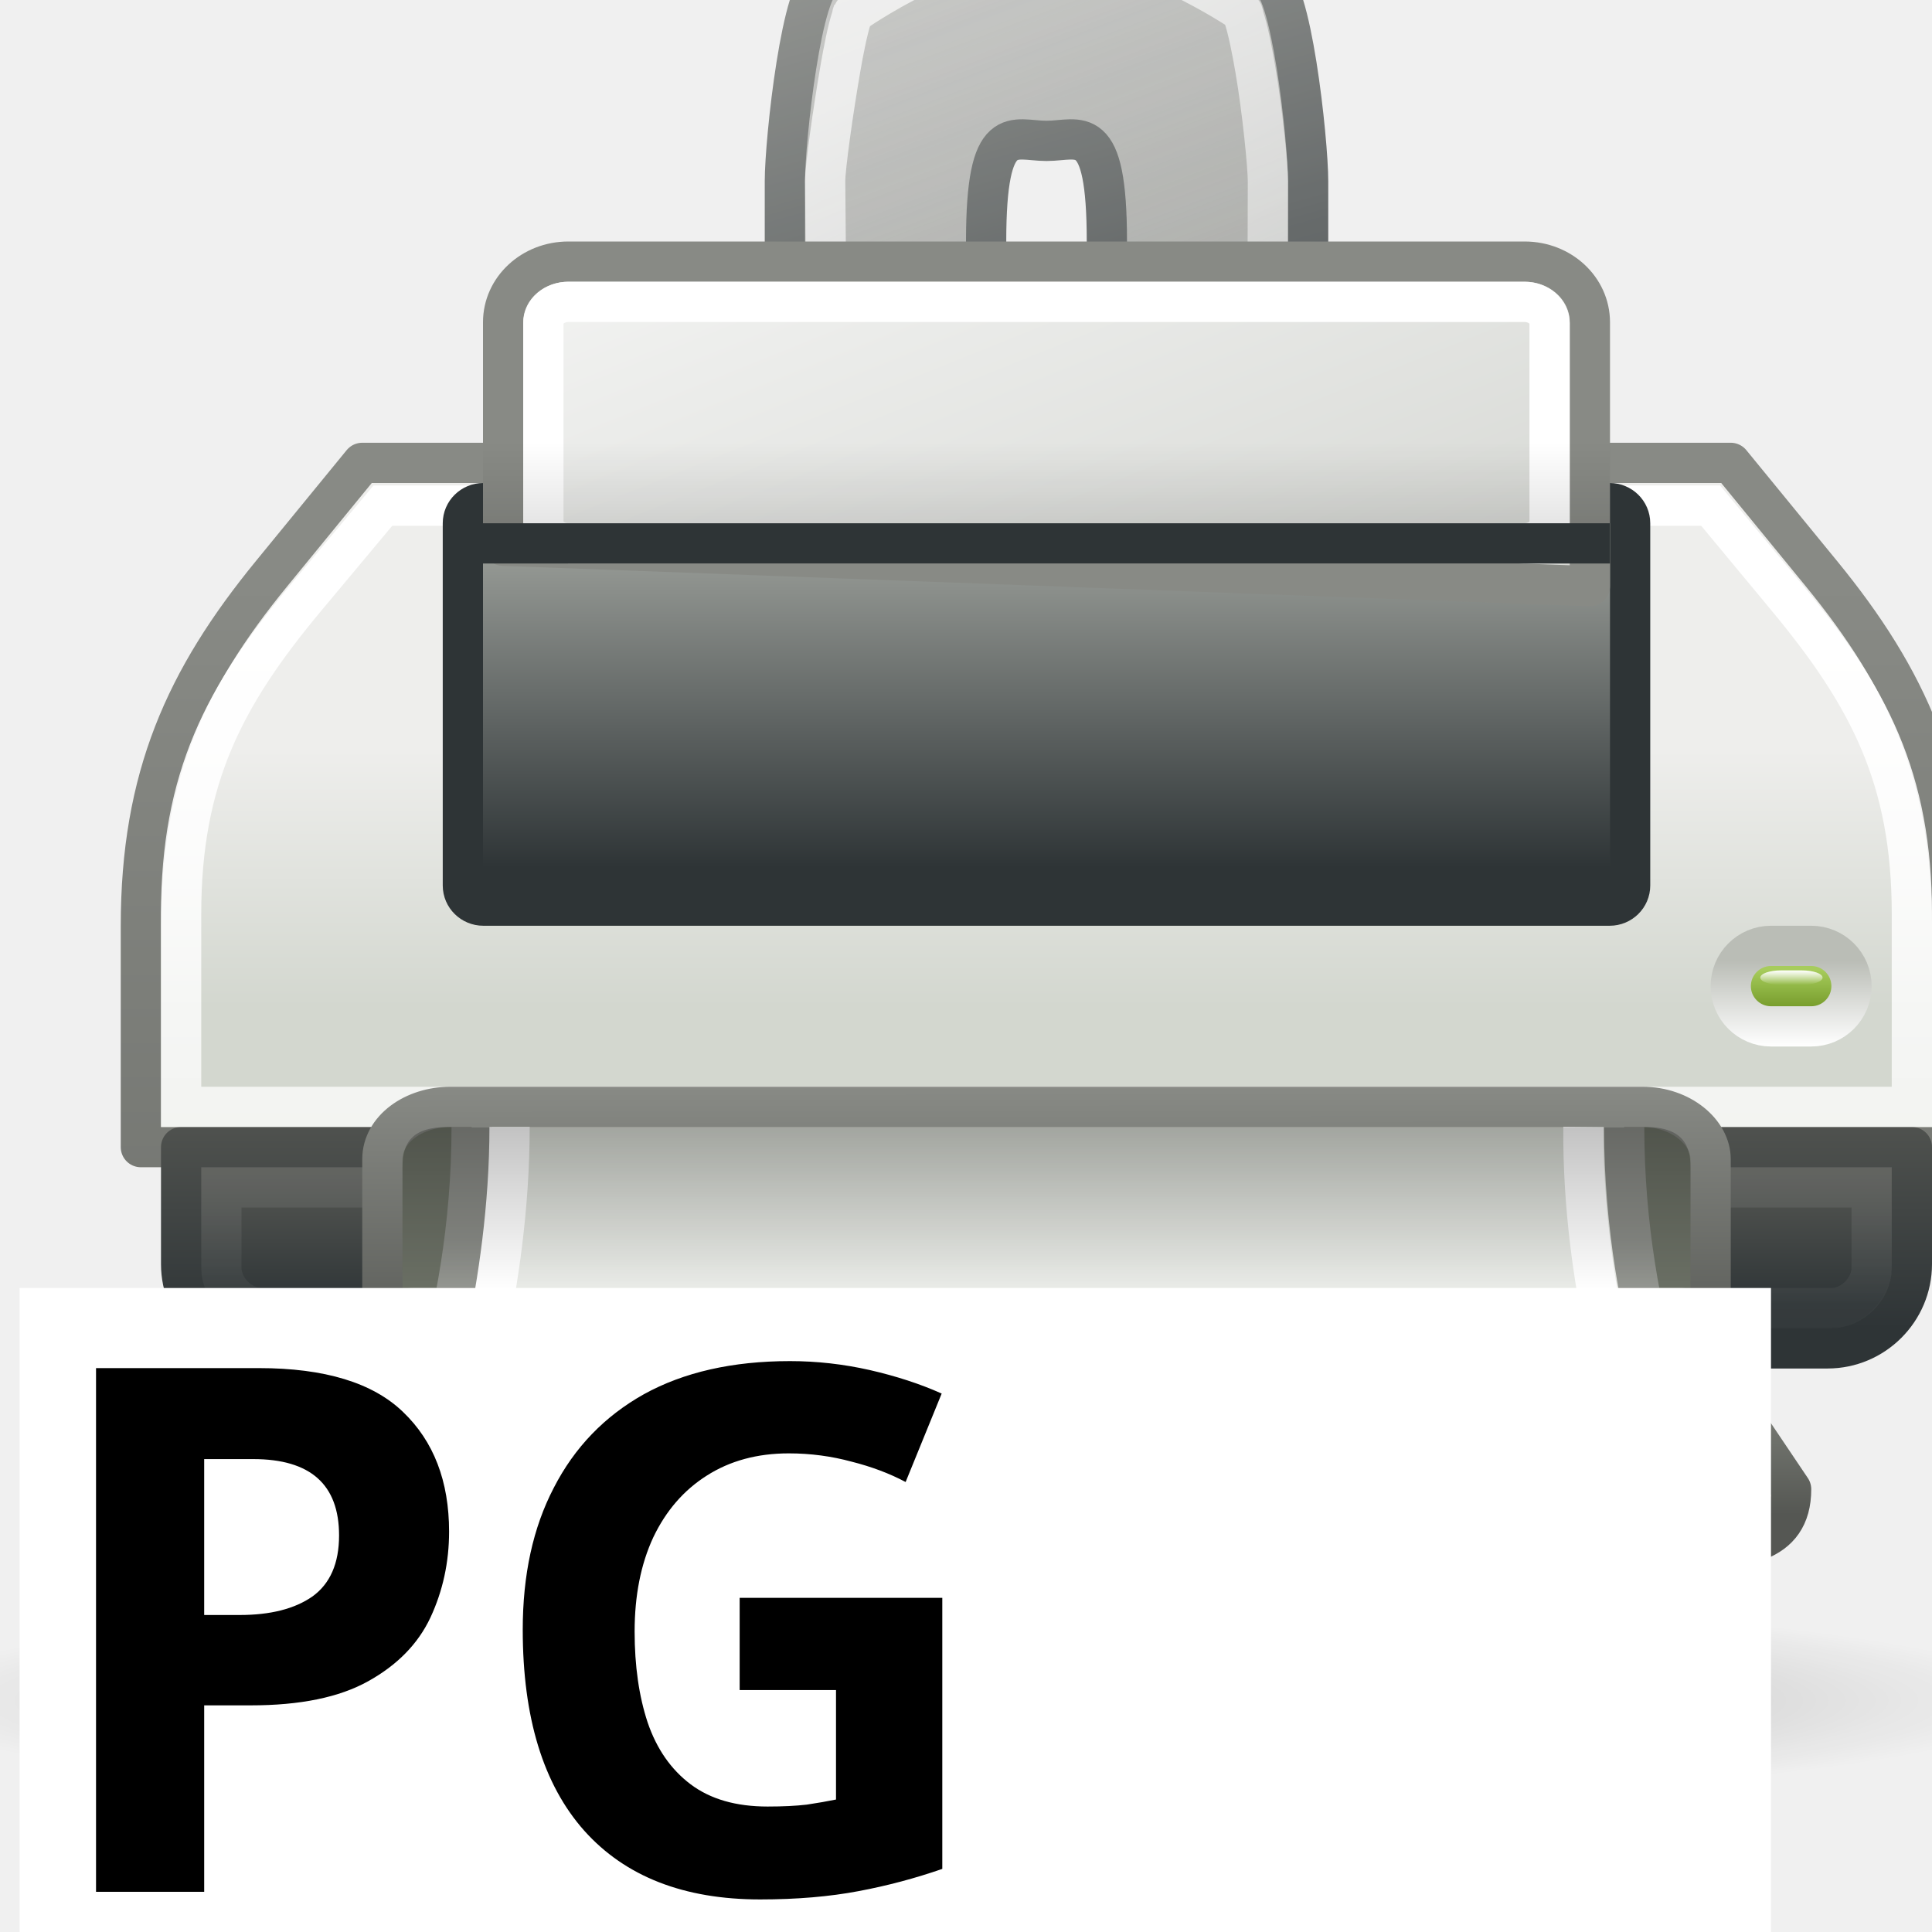
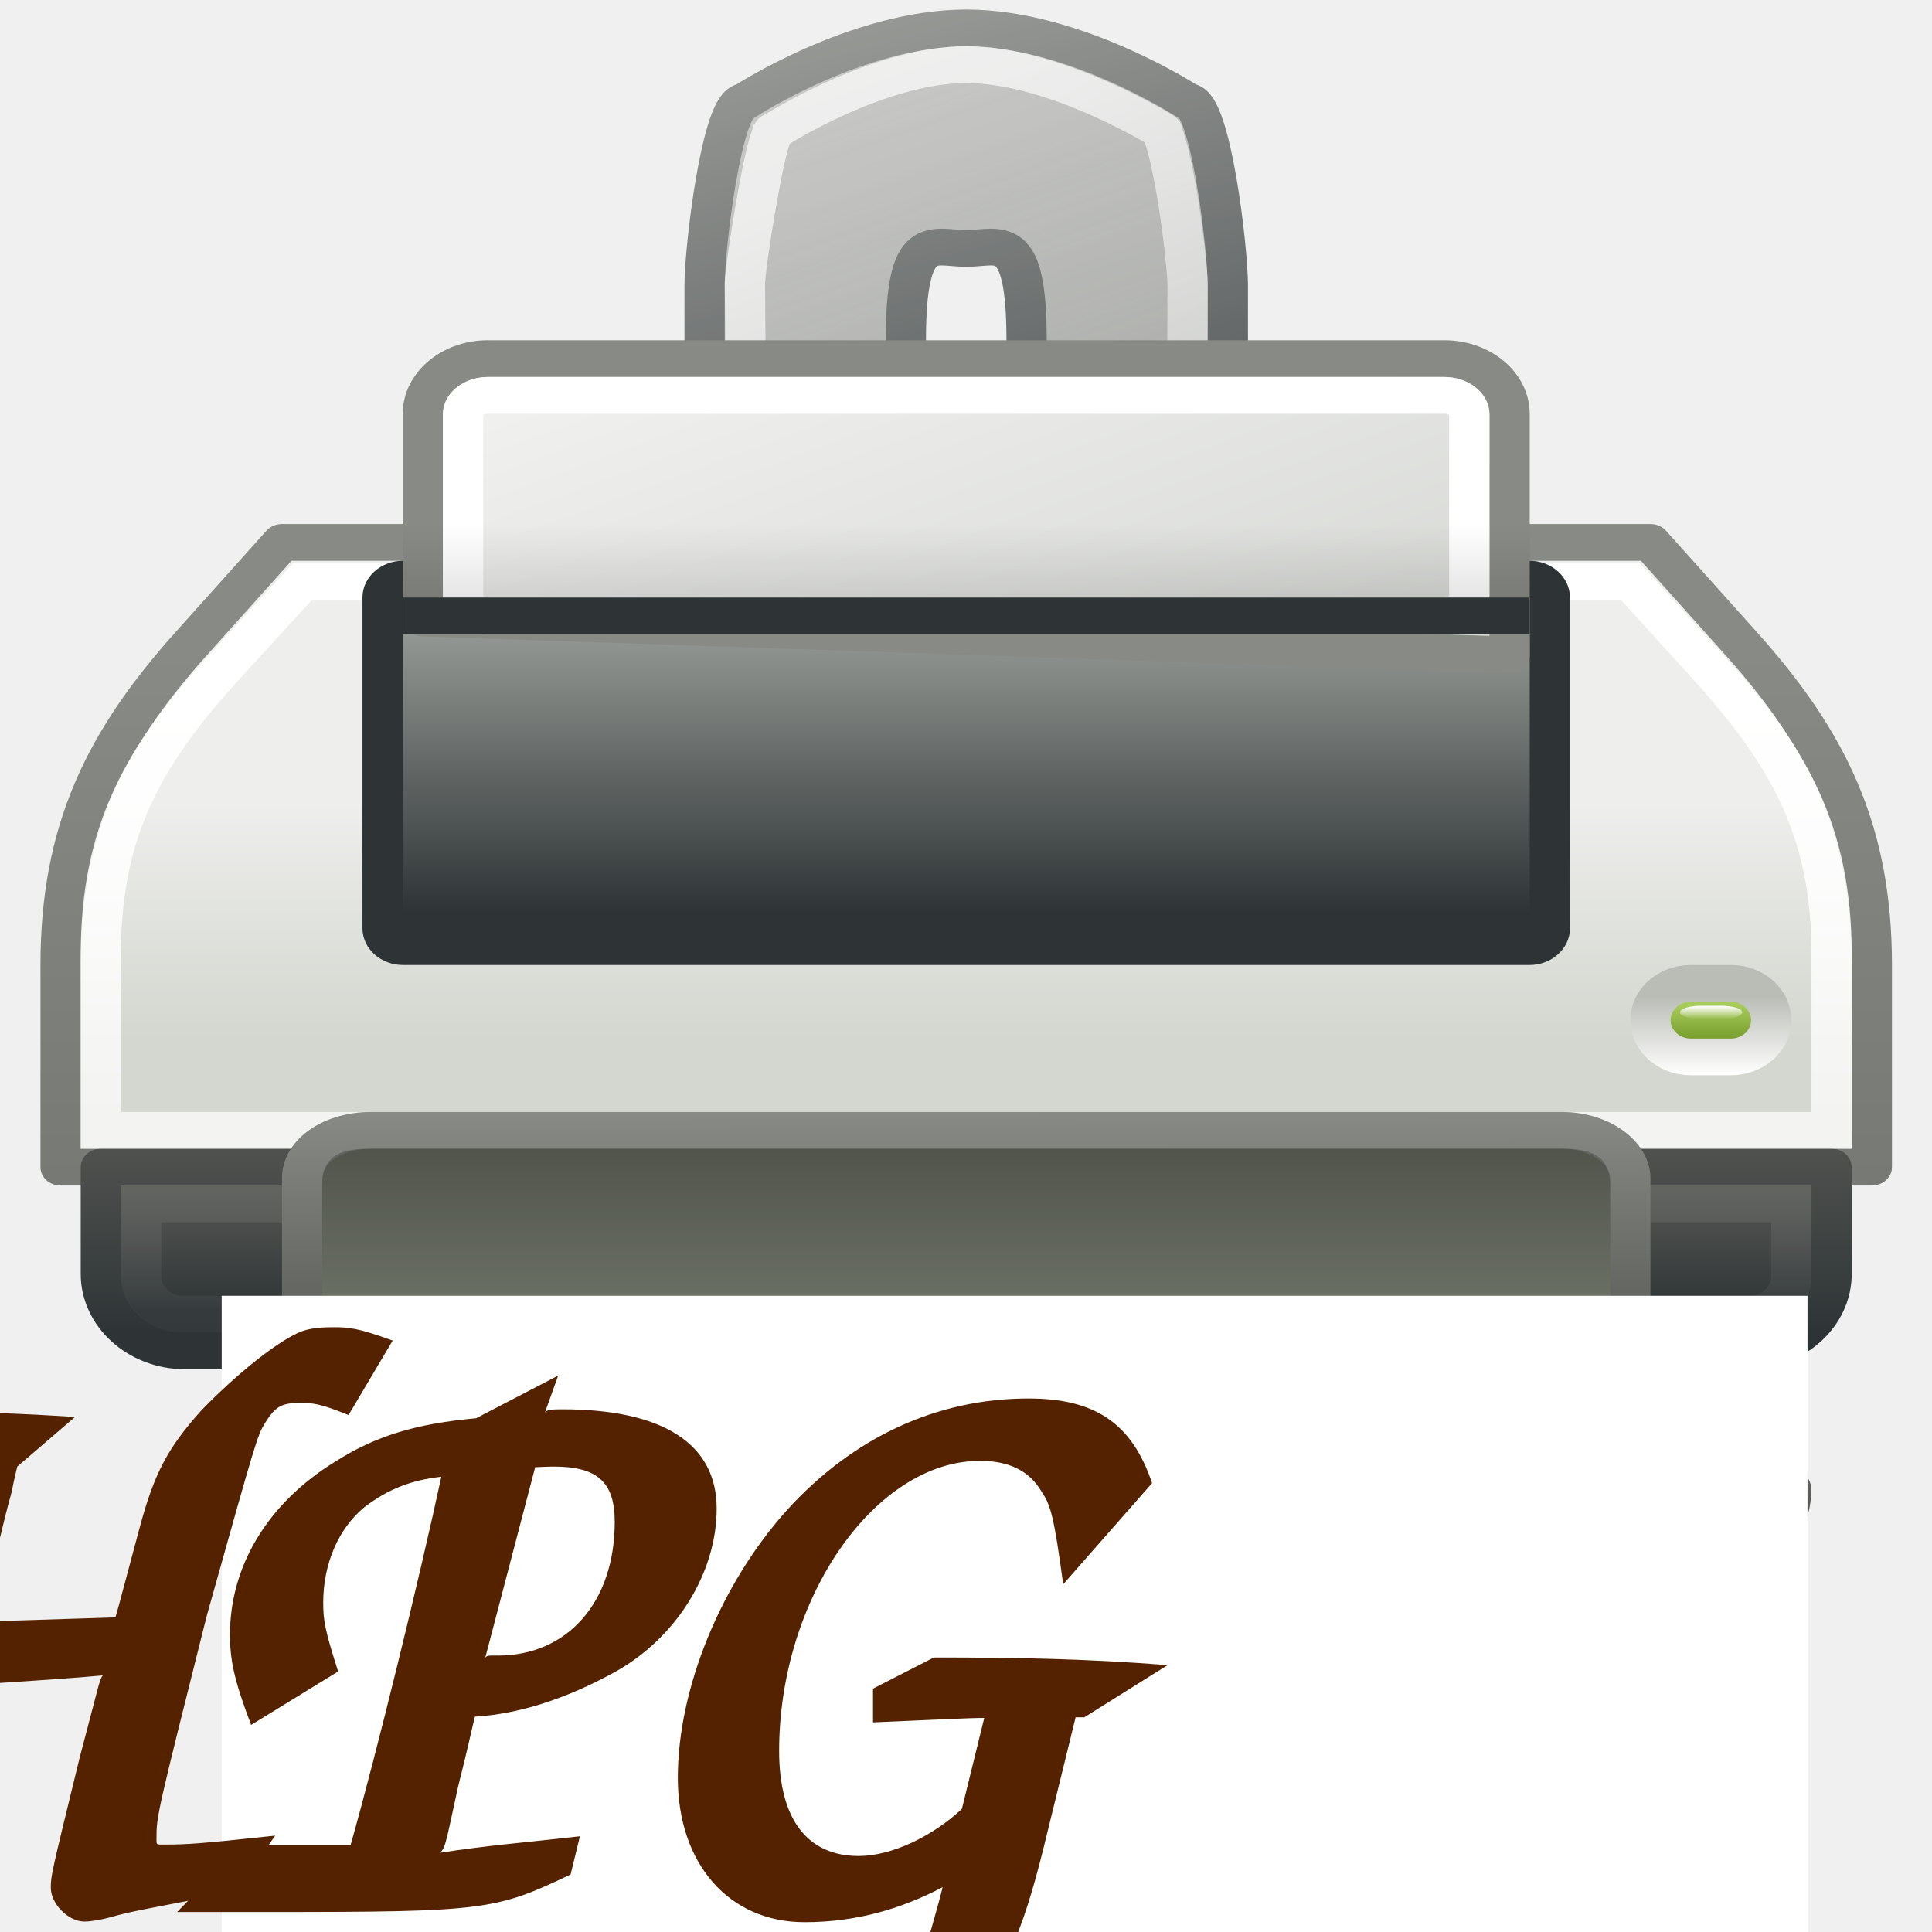
- <svg xmlns="http://www.w3.org/2000/svg" height="48" width="48" version="1.1">
-   <defs>
+ <svg xmlns="http://www.w3.org/2000/svg" xmlns:xlink="http://www.w3.org/1999/xlink" height="48" width="48" version="1.1" id="svg3763">
+   <defs id="defs3765">
    <linearGradient id="aa" y2="20" gradientUnits="userSpaceOnUse" x2="20.125" gradientTransform="matrix(1 0 0 .66667 1.9997 -2.3333)" y1="24.438" x1="20.125">
-       <stop offset="0" />
-       <stop stop-opacity="0" offset="1" />
+       <stop offset="0" id="stop3768" />
+       <stop stop-opacity="0" offset="1" id="stop3770" />
    </linearGradient>
    <linearGradient id="z" y2="33.469" gradientUnits="userSpaceOnUse" x2="41.82" gradientTransform="translate(2.4997,-9)" y1="33.109" x1="41.82">
-       <stop stop-color="#fff" offset="0" />
-       <stop stop-color="#fff" stop-opacity="0" offset="1" />
+       <stop stop-color="#fff" offset="0" id="stop3773" />
+       <stop stop-color="#fff" stop-opacity="0" offset="1" id="stop3775" />
    </linearGradient>
    <linearGradient id="at" y2="31.168" gradientUnits="userSpaceOnUse" x2="38.743" gradientTransform="matrix(.88533 0 0 1.4995 7.488 -20.734)" y1="29.744" x1="38.743">
-       <stop stop-color="#babdb6" offset="0" />
-       <stop stop-color="#fff" offset="1" />
+       <stop stop-color="#babdb6" offset="0" id="stop3778" />
+       <stop stop-color="#fff" offset="1" id="stop3780" />
    </linearGradient>
    <linearGradient id="as" y2="29.085" gradientUnits="userSpaceOnUse" x2="40.791" gradientTransform="matrix(.66667 0 0 1 17 -5)" y1="30.003" x1="40.791">
-       <stop stop-color="#789e2d" offset="0" />
-       <stop stop-color="#a7cc5c" offset="1" />
+       <stop stop-color="#789e2d" offset="0" id="stop3783" />
+       <stop stop-color="#a7cc5c" offset="1" id="stop3785" />
    </linearGradient>
    <linearGradient id="ae" y2="20.14" gradientUnits="userSpaceOnUse" x2="17.5" gradientTransform="matrix(1.0039 0 0 .98413 2.9558 -8.7031)" y1="30.755" x1="17.5">
-       <stop stop-color="#2e3436" offset="0" />
-       <stop stop-color="#babdb6" offset="1" />
+       <stop stop-color="#2e3436" offset="0" id="stop3788" />
+       <stop stop-color="#babdb6" offset="1" id="stop3790" />
    </linearGradient>
    <linearGradient id="ad" y2="42.336" gradientUnits="userSpaceOnUse" x2="3.624" gradientTransform="translate(2.9997,-8)" y1="38.1" x1="3.624">
-       <stop stop-color="#fff" offset="0" />
-       <stop stop-color="#fff" stop-opacity="0" offset="1" />
+       <stop stop-color="#fff" offset="0" id="stop3793" />
+       <stop stop-color="#fff" stop-opacity="0" offset="1" id="stop3795" />
    </linearGradient>
    <linearGradient id="y" y2="69.14" gradientUnits="userSpaceOnUse" x2="5.127" gradientTransform="translate(1.9997,-10)" y1="25.373" x1="5.127">
-       <stop stop-color="#fff" offset="0" />
-       <stop stop-color="#fff" stop-opacity="0" offset="1" />
+       <stop stop-color="#fff" offset="0" id="stop3798" />
+       <stop stop-color="#fff" stop-opacity="0" offset="1" id="stop3800" />
    </linearGradient>
    <linearGradient id="ac" y2="41.012" gradientUnits="userSpaceOnUse" x2="3.264" gradientTransform="translate(2.9997,-8)" y1="35.073" x1="3.264">
-       <stop stop-color="#555753" offset="0" />
-       <stop stop-color="#2e3436" offset="1" />
+       <stop stop-color="#555753" offset="0" id="stop3803" />
+       <stop stop-color="#2e3436" offset="1" id="stop3805" />
    </linearGradient>
    <linearGradient id="ab" y2="37.148" gradientUnits="userSpaceOnUse" x2="5.057" gradientTransform="translate(2.9997,-8)" y1="40.415" x1="5.057">
-       <stop stop-color="#2e3436" offset="0" />
-       <stop stop-color="#555753" offset="1" />
+       <stop stop-color="#2e3436" offset="0" id="stop3808" />
+       <stop stop-color="#555753" offset="1" id="stop3810" />
    </linearGradient>
    <linearGradient id="x" y2="24.368" gradientUnits="userSpaceOnUse" x2=".75" gradientTransform="translate(1.9997,-10)" y1="67.989" x1=".75">
-       <stop stop-color="#555753" offset="0" />
-       <stop stop-color="#888a85" offset="1" />
+       <stop stop-color="#555753" offset="0" id="stop3813" />
+       <stop stop-color="#888a85" offset="1" id="stop3815" />
    </linearGradient>
    <linearGradient id="ar" y2="24.249" gradientUnits="userSpaceOnUse" x2="35.5" gradientTransform="matrix(1 0 0 .92157 1.9997 -3.7219)" y1="31.19" x1="35.5">
-       <stop stop-color="#d3d7cf" offset="0" />
-       <stop stop-color="#eeeeec" offset="1" />
+       <stop stop-color="#d3d7cf" offset="0" id="stop3818" />
+       <stop stop-color="#eeeeec" offset="1" id="stop3820" />
    </linearGradient>
    <radialGradient id="aq" gradientUnits="userSpaceOnUse" cy="38.763" cx="25.323" gradientTransform="matrix(1 0 0 .1944 0 31.228)" r="25.235">
-       <stop offset="0" />
-       <stop stop-opacity="0" offset="1" />
+       <stop offset="0" id="stop3823" />
+       <stop stop-opacity="0" offset="1" id="stop3825" />
    </radialGradient>
    <linearGradient id="af" y2="43" gradientUnits="userSpaceOnUse" x2="15.186" gradientTransform="matrix(1.129,0,0,1,-2.0968,-9)" y1="36" x1="15.177">
-       <stop stop-color="#888a85" offset="0" />
-       <stop stop-color="#555753" offset="1" />
+       <stop stop-color="#888a85" offset="0" id="stop3828" />
+       <stop stop-color="#555753" offset="1" id="stop3830" />
    </linearGradient>
    <linearGradient id="ag" y2="45.969" gradientUnits="userSpaceOnUse" x2="10" gradientTransform="matrix(1.1212 0 0 1 -.90909 -8)" y1="40.969" x1="9.969">
-       <stop stop-color="#eeeeec" offset="0" />
-       <stop stop-color="#babdb6" offset=".274" />
-       <stop stop-color="#fff" offset=".559" />
-       <stop stop-color="#eeeeec" offset="1" />
+       <stop stop-color="#eeeeec" offset="0" id="stop3833" />
+       <stop stop-color="#babdb6" offset=".274" id="stop3835" />
+       <stop stop-color="#fff" offset=".559" id="stop3837" />
+       <stop stop-color="#eeeeec" offset="1" id="stop3839" />
    </linearGradient>
    <linearGradient id="ah" y2="40" gradientUnits="userSpaceOnUse" x2="40.375" gradientTransform="matrix(1.1212 0 0 1 -.90909 -8)" y1="45.625" x1="40.375">
-       <stop stop-color="#555753" offset="0" />
-       <stop stop-color="#a1a59b" offset="1" />
+       <stop stop-color="#555753" offset="0" id="stop3842" />
+       <stop stop-color="#a1a59b" offset="1" id="stop3844" />
    </linearGradient>
    <linearGradient id="ai" y2="32.515" gradientUnits="userSpaceOnUse" x2="34.482" gradientTransform="matrix(1.1454,0,0,1,-1.4536,-5)" y1="42.002" x1="34.482">
-       <stop stop-color="#eeeeec" offset="0" />
-       <stop stop-color="#fff" offset=".107" />
-       <stop stop-color="#d3d7cf" offset="1" />
+       <stop stop-color="#eeeeec" offset="0" id="stop3847" />
+       <stop stop-color="#fff" offset=".107" id="stop3849" />
+       <stop stop-color="#d3d7cf" offset="1" id="stop3851" />
    </linearGradient>
    <linearGradient id="aj" y2="35.789" gradientUnits="userSpaceOnUse" x2="41.498" gradientTransform="matrix(1.1454,0,0,1,-1.4536,-5)" y1="40.9" x1="41.498">
-       <stop stop-color="#babdb6" offset="0" />
-       <stop stop-color="#888a85" offset="1" />
+       <stop stop-color="#babdb6" offset="0" id="stop3854" />
+       <stop stop-color="#888a85" offset="1" id="stop3856" />
    </linearGradient>
    <linearGradient id="ak" y2="40.048" gradientUnits="userSpaceOnUse" x2="15.312" gradientTransform="matrix(1.1333,0,0,1,-2.2,-8)" y1="31.45" x1="15.312">
-       <stop offset="0" />
-       <stop stop-opacity="0" offset="1" />
+       <stop offset="0" id="stop3859" />
+       <stop stop-opacity="0" offset="1" id="stop3861" />
    </linearGradient>
    <linearGradient id="al" y2="42.403" gradientUnits="userSpaceOnUse" x2="27.907" gradientTransform="matrix(1.08 0 0 1.0039 .080008 -7.022)" y1="6.083" x1="12.171">
-       <stop stop-color="#fff" offset="0" />
-       <stop stop-color="#babdb6" offset="1" />
+       <stop stop-color="#fff" offset="0" id="stop3864" />
+       <stop stop-color="#babdb6" offset="1" id="stop3866" />
    </linearGradient>
    <linearGradient id="am" y2="13.749" gradientUnits="userSpaceOnUse" x2="36.523" gradientTransform="matrix(1.08 0 0 1.0039 .080008 -11.038)" y1="24.545" x1="36.523">
-       <stop stop-color="#888a85" offset="0" />
-       <stop stop-color="#888a85" offset="1" />
+       <stop stop-color="#888a85" offset="0" id="stop3869" />
+       <stop stop-color="#888a85" offset="1" id="stop3871" />
    </linearGradient>
    <linearGradient id="an" y2="-11.027" gradientUnits="userSpaceOnUse" x2="15.438" gradientTransform="translate(2,-5.4972)" y1="20.773" x1="27.568">
-       <stop stop-color="#888a85" offset="0" />
-       <stop stop-color="#888a85" stop-opacity="0" offset="1" />
+       <stop stop-color="#888a85" offset="0" id="stop3874" />
+       <stop stop-color="#888a85" stop-opacity="0" offset="1" id="stop3876" />
    </linearGradient>
    <linearGradient id="ao" y2="2.5" gradientUnits="userSpaceOnUse" x2="17.625" gradientTransform="translate(2,-5.4972)" y1="17.471" x1="21.875">
-       <stop stop-color="#2e3436" offset="0" />
-       <stop stop-color="#888a85" offset="1" />
+       <stop stop-color="#2e3436" offset="0" id="stop3879" />
+       <stop stop-color="#888a85" offset="1" id="stop3881" />
    </linearGradient>
    <linearGradient id="ap" y2="28.82" gradientUnits="userSpaceOnUse" x2="34.825" gradientTransform="translate(2,-5.4972)" y1="6.192" x1="21.567">
-       <stop stop-color="#fff" offset="0" />
-       <stop stop-color="#fff" stop-opacity="0" offset="1" />
+       <stop stop-color="#fff" offset="0" id="stop3884" />
+       <stop stop-color="#fff" stop-opacity="0" offset="1" id="stop3886" />
    </linearGradient>
+     <linearGradient xlink:href="#an" id="linearGradient3953" gradientUnits="userSpaceOnUse" gradientTransform="translate(2,-5.4972)" x1="27.568" y1="20.773" x2="15.438" y2="-11.027" />
+     <linearGradient xlink:href="#ao" id="linearGradient3955" gradientUnits="userSpaceOnUse" gradientTransform="translate(2,-5.4972)" x1="21.875" y1="17.471" x2="17.625" y2="2.5" />
+     <linearGradient xlink:href="#ap" id="linearGradient3957" gradientUnits="userSpaceOnUse" gradientTransform="translate(2,-5.4972)" x1="21.567" y1="6.192" x2="34.825" y2="28.82" />
+     <linearGradient xlink:href="#ar" id="linearGradient3959" gradientUnits="userSpaceOnUse" gradientTransform="matrix(1,0,0,0.92157,1.9997,-3.7219)" x1="35.5" y1="31.19" x2="35.5" y2="24.249" />
+     <linearGradient xlink:href="#x" id="linearGradient3961" gradientUnits="userSpaceOnUse" gradientTransform="translate(1.9997,-10)" x1=".75" y1="67.989" x2=".75" y2="24.368" />
+     <linearGradient xlink:href="#ab" id="linearGradient3963" gradientUnits="userSpaceOnUse" gradientTransform="translate(2.9997,-8)" x1="5.057" y1="40.415" x2="5.057" y2="37.148" />
+     <linearGradient xlink:href="#ac" id="linearGradient3965" gradientUnits="userSpaceOnUse" gradientTransform="translate(2.9997,-8)" x1="3.264" y1="35.073" x2="3.264" y2="41.012" />
+     <linearGradient xlink:href="#y" id="linearGradient3967" gradientUnits="userSpaceOnUse" gradientTransform="translate(1.9997,-10)" x1="5.127" y1="25.373" x2="5.127" y2="69.14" />
+     <linearGradient xlink:href="#ad" id="linearGradient3969" gradientUnits="userSpaceOnUse" gradientTransform="translate(2.9997,-8)" x1="3.624" y1="38.1" x2="3.624" y2="42.336" />
+     <linearGradient xlink:href="#ae" id="linearGradient3971" gradientUnits="userSpaceOnUse" gradientTransform="matrix(1.0039,0,0,0.98413,2.9558,-8.7031)" x1="17.5" y1="30.755" x2="17.5" y2="20.14" />
+     <linearGradient xlink:href="#al" id="linearGradient3973" gradientUnits="userSpaceOnUse" gradientTransform="matrix(1.08,0,0,1.0039,0.080008,-7.022)" x1="12.171" y1="6.083" x2="27.907" y2="42.403" />
+     <linearGradient xlink:href="#am" id="linearGradient3975" gradientUnits="userSpaceOnUse" gradientTransform="matrix(1.08,0,0,1.0039,0.080008,-11.038)" x1="36.523" y1="24.545" x2="36.523" y2="13.749" />
+     <linearGradient xlink:href="#as" id="linearGradient3977" gradientUnits="userSpaceOnUse" gradientTransform="matrix(0.66667,0,0,1,17,-5)" x1="40.791" y1="30.003" x2="40.791" y2="29.085" />
+     <linearGradient xlink:href="#at" id="linearGradient3979" gradientUnits="userSpaceOnUse" gradientTransform="matrix(0.88533,0,0,1.4995,7.488,-20.734)" x1="38.743" y1="29.744" x2="38.743" y2="31.168" />
+     <linearGradient xlink:href="#z" id="linearGradient3981" gradientUnits="userSpaceOnUse" gradientTransform="translate(2.4997,-9)" x1="41.82" y1="33.109" x2="41.82" y2="33.469" />
+     <linearGradient xlink:href="#aa" id="linearGradient3983" gradientUnits="userSpaceOnUse" gradientTransform="matrix(1,0,0,0.66667,1.9997,-2.3333)" x1="20.125" y1="24.438" x2="20.125" y2="20" />
+     <linearGradient xlink:href="#af" id="linearGradient3985" gradientUnits="userSpaceOnUse" gradientTransform="matrix(1.129,0,0,1,-2.0968,-9)" x1="15.177" y1="36" x2="15.186" y2="43" />
+     <linearGradient xlink:href="#ak" id="linearGradient3987" gradientUnits="userSpaceOnUse" gradientTransform="matrix(1.1333,0,0,1,-2.2,-8)" x1="15.312" y1="31.45" x2="15.312" y2="40.048" />
  </defs>
-   <path opacity=".8" d="m26-2.5c-2.706 0-5.5 2-5.5 2-0.569 0-1 3.984-1 5v12h13v-12c0-1.016-0.431-5-1-5 0 0-2.794-2-5.5-2zm0 6c0.828 0 1.5-0.536 1.5 2.5s-0.639 7.503-1.468 7.503-1.532-4.467-1.532-7.503 0.672-2.5 1.5-2.5z" fill-rule="evenodd" stroke="url(#ao)" stroke-linecap="square" fill="url(#an)" />
-   <path opacity=".7" stroke-linejoin="round" d="m26-1.5c-2.216 0-4.781 1.815-4.781 1.815-0.001 0.003-0.03-0.003-0.031 0-0.018 0.041-0.009 0.056-0.031 0.125-0.095 0.288-0.192 0.766-0.281 1.281-0.177 1.03-0.375 2.421-0.375 2.779l0.094 11.159h10.875l0.031-11.159c0-0.357-0.135-1.749-0.313-2.779-0.088-0.515-0.186-0.993-0.281-1.281-0.023-0.069-0.014-0.084-0.031-0.125-0.006-0.013-0.027-0.022-0.031-0.031 0 0-2.628-1.784-4.844-1.784z" stroke="url(#ap)" stroke-linecap="square" fill="none" />
-   <path opacity=".3" d="m50.558 38.763a25.235 4.906 0 1 1 -50.47 0 25.235 4.906 0 1 1 50.47 0z" transform="matrix(1.0693 0 0 .56059 -3.0645 20.52)" fill="url(#aq)" />
-   <path stroke-linejoin="round" d="m9 11.5-2.25 2.749c-2.151 2.627-3.25 5.069-3.25 8.755v5.496h45v-5.496c0-3.686-1.099-6.128-3.25-8.755l-2.25-2.749h-34z" stroke="url(#x)" stroke-linecap="square" fill="url(#ar)" />
-   <path stroke-linejoin="round" style="enable-background:new" d="m4.5 28.5v2.906c0 1.152 0.942 2.094 2.094 2.094h38.812c1.152 0 2.094-0.942 2.094-2.094v-2.906h-43z" stroke="url(#ac)" stroke-linecap="round" fill="url(#ab)" />
-   <path d="m9.512 12.562-1.912 2.289c-2.035 2.437-3.1 4.486-3.1 7.857v4.792h43v-4.792c0-3.37-1.072-5.413-3.1-7.856l-1.9-2.29h-32.988z" stroke="url(#y)" stroke-linecap="square" fill="none" />
-   <path opacity="0.08" style="enable-background:new" d="m46.5 29.5v2c0 0.519-0.481 1-1 1h-39c-0.519 0-1-0.481-1-1v-2h41z" stroke="url(#ad)" stroke-linecap="round" fill="none" />
-   <rect stroke-linejoin="round" style="enable-background:new" rx=".508" ry=".5" height="10" width="29" stroke="#2e3436" stroke-linecap="round" y="12.5" x="11.5" stroke-width="1" fill="url(#ae)" />
-   <path stroke-linejoin="round" d="m14.12 6.5h23.76c0.897 0 1.62 0.672 1.62 1.506v6.557l-27-1.004v-5.553c0-0.834 0.723-1.506 1.62-1.506z" stroke="url(#am)" stroke-linecap="square" fill="url(#al)" />
-   <rect stroke-linejoin="round" rx=".624" ry=".531" height="5.998" width="24.999" stroke="#fff" stroke-linecap="square" y="7.5" x="13.5" fill="none" />
-   <rect rx="1" ry="1" height="2" width="3" stroke="url(#at)" stroke-linecap="square" y="23.5" x="43" fill="url(#as)" />
-   <rect rx=".516" ry=".18" height=".359" width="1.547" y="24.109" x="43.734" fill="url(#z)" />
-   <rect opacity=".15" fill-rule="evenodd" rx="0" ry="0" height="2" width="28" y="11" x="12" fill="url(#aa)" />
-   <path style="enable-background:new" d="m12.5 13.5h27" fill-opacity=".75" fill-rule="evenodd" stroke="#2e3436" stroke-linecap="square" stroke-width="1" fill="#888a85" />
-   <path d="m11.194 27.5h29.612c0.964 0 1.694 0.636 1.694 1.3v4.7l-33 0v-4.7c0-0.74 0.774-1.3 1.694-1.3z" stroke="url(#af)" stroke-linecap="square" fill="#6a6f64" />
-   <path stroke-linejoin="round" d="m10.303 32.5h31.394c1.647 0 1.121 2 1.121 2l1.682 2.5c0 1.385-1.25 1.5-2.803 1.5h-31.394c-1.552 0-2.803-0.115-2.803-1.5l1.682-2.5s-0.561-2 1.121-2z" stroke="url(#ah)" stroke-linecap="round" fill="url(#ag)" />
-   <path stroke-linejoin="round" d="m40.352 28c0 5 1.718 8.5 1.718 8.5h-32.07s1.718-3.5 1.718-8.5" stroke="url(#aj)" fill="url(#ai)" />
-   <path fill="none" d="m39.34 28c-0.036 4 1.16 7.5 1.16 7.5h-29s1.16-3.5 1.16-7.5" stroke="#fff" />
-   <path opacity=".506" fill="url(#ak)" d="m11.133 28h29.733c0.935 0 1.134 0.447 1.134 1v4h-32v-4c0-0.617 0.242-1 1.133-1z" />
-   <rect fill-rule="evenodd" height="16.15" width="43.513" y="32" x=".487" fill="#fff" />
-   <text style="word-spacing:0px;letter-spacing:0px" xml:space="preserve" transform="scale(.98833 1.0118)" line-height="125%" font-size="41.51px" y="46.452" x="22.26" font-family="Sans" fill="#000000">
-     <tspan style="text-anchor:middle;text-align:center" font-family="Saab" font-size="18px" y="46.452" x="22.26" font-weight="bold">HPG</tspan>
+   <path stroke-linejoin="round" d="m10.303 32.5h31.394c1.647 0 1.121 2 1.121 2l1.682 2.5c0 1.385-1.25 1.5-2.803 1.5h-31.394c-1.552 0-2.803-0.115-2.803-1.5l1.682-2.5s-0.561-2 1.121-2z" stroke="url(#ah)" stroke-linecap="round" fill="url(#ag)" id="path3918" />
+   <path stroke-linejoin="round" d="m40.352 28c0 5 1.718 8.5 1.718 8.5h-32.07s1.718-3.5 1.718-8.5" stroke="url(#aj)" fill="url(#ai)" id="path3920" />
+   <path fill="none" d="m39.34 28c-0.036 4 1.16 7.5 1.16 7.5h-29s1.16-3.5 1.16-7.5" stroke="#fff" id="path3922" />
+   <g id="g3936" transform="matrix(1,0,0,0.9130223,-1.994708,2.976086)">
+     <path id="path3888" d="m 26,-2.5 c -2.706,0 -5.5,2 -5.5,2 -0.569,0 -1,3.984 -1,5 v 12 h 13 v -12 c 0,-1.016 -0.431,-5 -1,-5 0,0 -2.794,-2 -5.5,-2 z m 0,6 c 0.828,0 1.5,-0.536 1.5,2.5 0,3.036 -0.639,7.503 -1.468,7.503 -0.828,0 -1.532,-4.467 -1.532,-7.503 0,-3.036 0.672,-2.5 1.5,-2.5 z" style="opacity:0.8;fill:url(#linearGradient3953);fill-rule:evenodd;stroke:url(#linearGradient3955);stroke-linecap:square" />
+     <path id="path3890" d="m 26,-1.5 c -2.216,0 -4.781,1.815 -4.781,1.815 -0.001,0.003 -0.03,-0.003 -0.031,0 -0.018,0.041 -0.009,0.056 -0.031,0.125 -0.095,0.288 -0.192,0.766 -0.281,1.281 -0.177,1.03 -0.375,2.421 -0.375,2.779 l 0.094,11.159 h 10.875 L 31.5,4.5 c 0,-0.357 -0.135,-1.749 -0.313,-2.779 -0.088,-0.515 -0.186,-0.993 -0.281,-1.281 -0.023,-0.069 -0.014,-0.084 -0.031,-0.125 -0.006,-0.013 -0.027,-0.022 -0.031,-0.031 0,0 -2.628,-1.784 -4.844,-1.784 z" style="opacity:0.7;fill:none;stroke:url(#linearGradient3957);stroke-linecap:square;stroke-linejoin:round" />
+     <path id="path3894" d="m 9,11.5 -2.25,2.749 c -2.151,2.627 -3.25,5.069 -3.25,8.755 v 5.496 h 45 v -5.496 c 0,-3.686 -1.099,-6.128 -3.25,-8.755 l -2.25,-2.749 h -34 z" style="fill:url(#linearGradient3959);stroke:url(#linearGradient3961);stroke-linecap:square;stroke-linejoin:round" />
+     <path id="path3896" d="m 4.5,28.5 v 2.906 c 0,1.152 0.942,2.094 2.094,2.094 h 38.812 c 1.152,0 2.094,-0.942 2.094,-2.094 v -2.906 h -43 z" style="fill:url(#linearGradient3963);stroke:url(#linearGradient3965);stroke-linecap:round;stroke-linejoin:round;enable-background:new" />
+     <path id="path3898" d="M 9.512,12.562 7.599,14.851 C 5.564,17.288 4.5,19.337 4.5,22.708 V 27.5 h 43 v -4.792 c 0,-3.37 -1.072,-5.413 -3.1,-7.856 l -1.9,-2.29 H 9.512 z" style="fill:none;stroke:url(#linearGradient3967);stroke-linecap:square" />
+     <path id="path3900" d="m 46.5,29.5 v 2 c 0,0.519 -0.481,1 -1,1 h -39 c -0.519,0 -1,-0.481 -1,-1 v -2 h 41 z" style="opacity:0.08;fill:none;stroke:url(#linearGradient3969);stroke-linecap:round;enable-background:new" />
+     <rect id="rect3902" x="11.5" y="12.5" width="29" height="10" ry="0.5" rx="0.508" style="fill:url(#linearGradient3971);stroke:#2e3436;stroke-width:1;stroke-linecap:round;stroke-linejoin:round;enable-background:new" />
+     <path id="path3904" d="m 14.12,6.5 h 23.76 c 0.897,0 1.62,0.672 1.62,1.506 v 6.557 l -27,-1.004 V 8.005 c 0,-0.834 0.723,-1.506 1.62,-1.506 z" style="fill:url(#linearGradient3973);stroke:url(#linearGradient3975);stroke-linecap:square;stroke-linejoin:round" />
+     <rect id="rect3906" x="13.5" y="7.499" width="24.999" height="5.998" ry="0.531" rx="0.624" style="fill:none;stroke:#ffffff;stroke-linecap:square;stroke-linejoin:round" />
+     <rect id="rect3908" x="43" y="23.5" width="3" height="2" ry="1" rx="1" style="fill:url(#linearGradient3977);stroke:url(#linearGradient3979);stroke-linecap:square" />
+     <rect id="rect3910" x="43.734" y="24.109" width="1.547" height="0.359" ry="0.18" rx="0.516" style="fill:url(#linearGradient3981)" />
+     <rect id="rect3912" x="12" y="11" width="28" height="2" ry="0" rx="0" style="opacity:0.15;fill:url(#linearGradient3983);fill-rule:evenodd" />
+     <path id="path3914" d="m 12.5,13.5 h 27" style="fill:#888a85;fill-opacity:0.75;fill-rule:evenodd;stroke:#2e3436;stroke-width:1;stroke-linecap:square;enable-background:new" />
+     <path id="path3916" d="m 11.194,27.5 h 29.612 c 0.964,0 1.694,0.636 1.694,1.3 v 4.7 l -33,9e-6 v -4.7 c 0,-0.74 0.774,-1.3 1.694,-1.3 z" style="fill:#6a6f64;stroke:url(#linearGradient3985);stroke-linecap:square" />
+     <path id="path3924" d="M 11.133,28 H 40.866 C 41.801,28 42,28.447 42,29 v 4 H 10 v -4 c 0,-0.617 0.242,-1 1.133,-1 z" style="opacity:0.506;fill:url(#linearGradient3987)" />
+   </g>
+   <rect height="15.956" width="39.399" y="32.194" x="5.508" id="rect3926" style="fill:#ffffff;fill-rule:evenodd" />
+   <text style="font-size:41.51px;line-height:125%;letter-spacing:0px;word-spacing:0px;fill:#000000;font-family:Sans" xml:space="preserve" transform="scale(0.9883338,1.011804)" line-height="125%" font-size="41.51px" y="46.964" x="25.078" id="text3928">
+     <tspan style="font-size:20px;font-style:normal;font-variant:normal;font-weight:bold;font-stretch:normal;text-align:center;text-anchor:middle;fill:#552200;font-family:Comic Sans MS;-inkscape-font-specification:Comic Sans MS Bold" font-size="18px" y="46.964" x="25.078" font-weight="bold" id="tspan3930">HPG</tspan>
  </text>
</svg>
